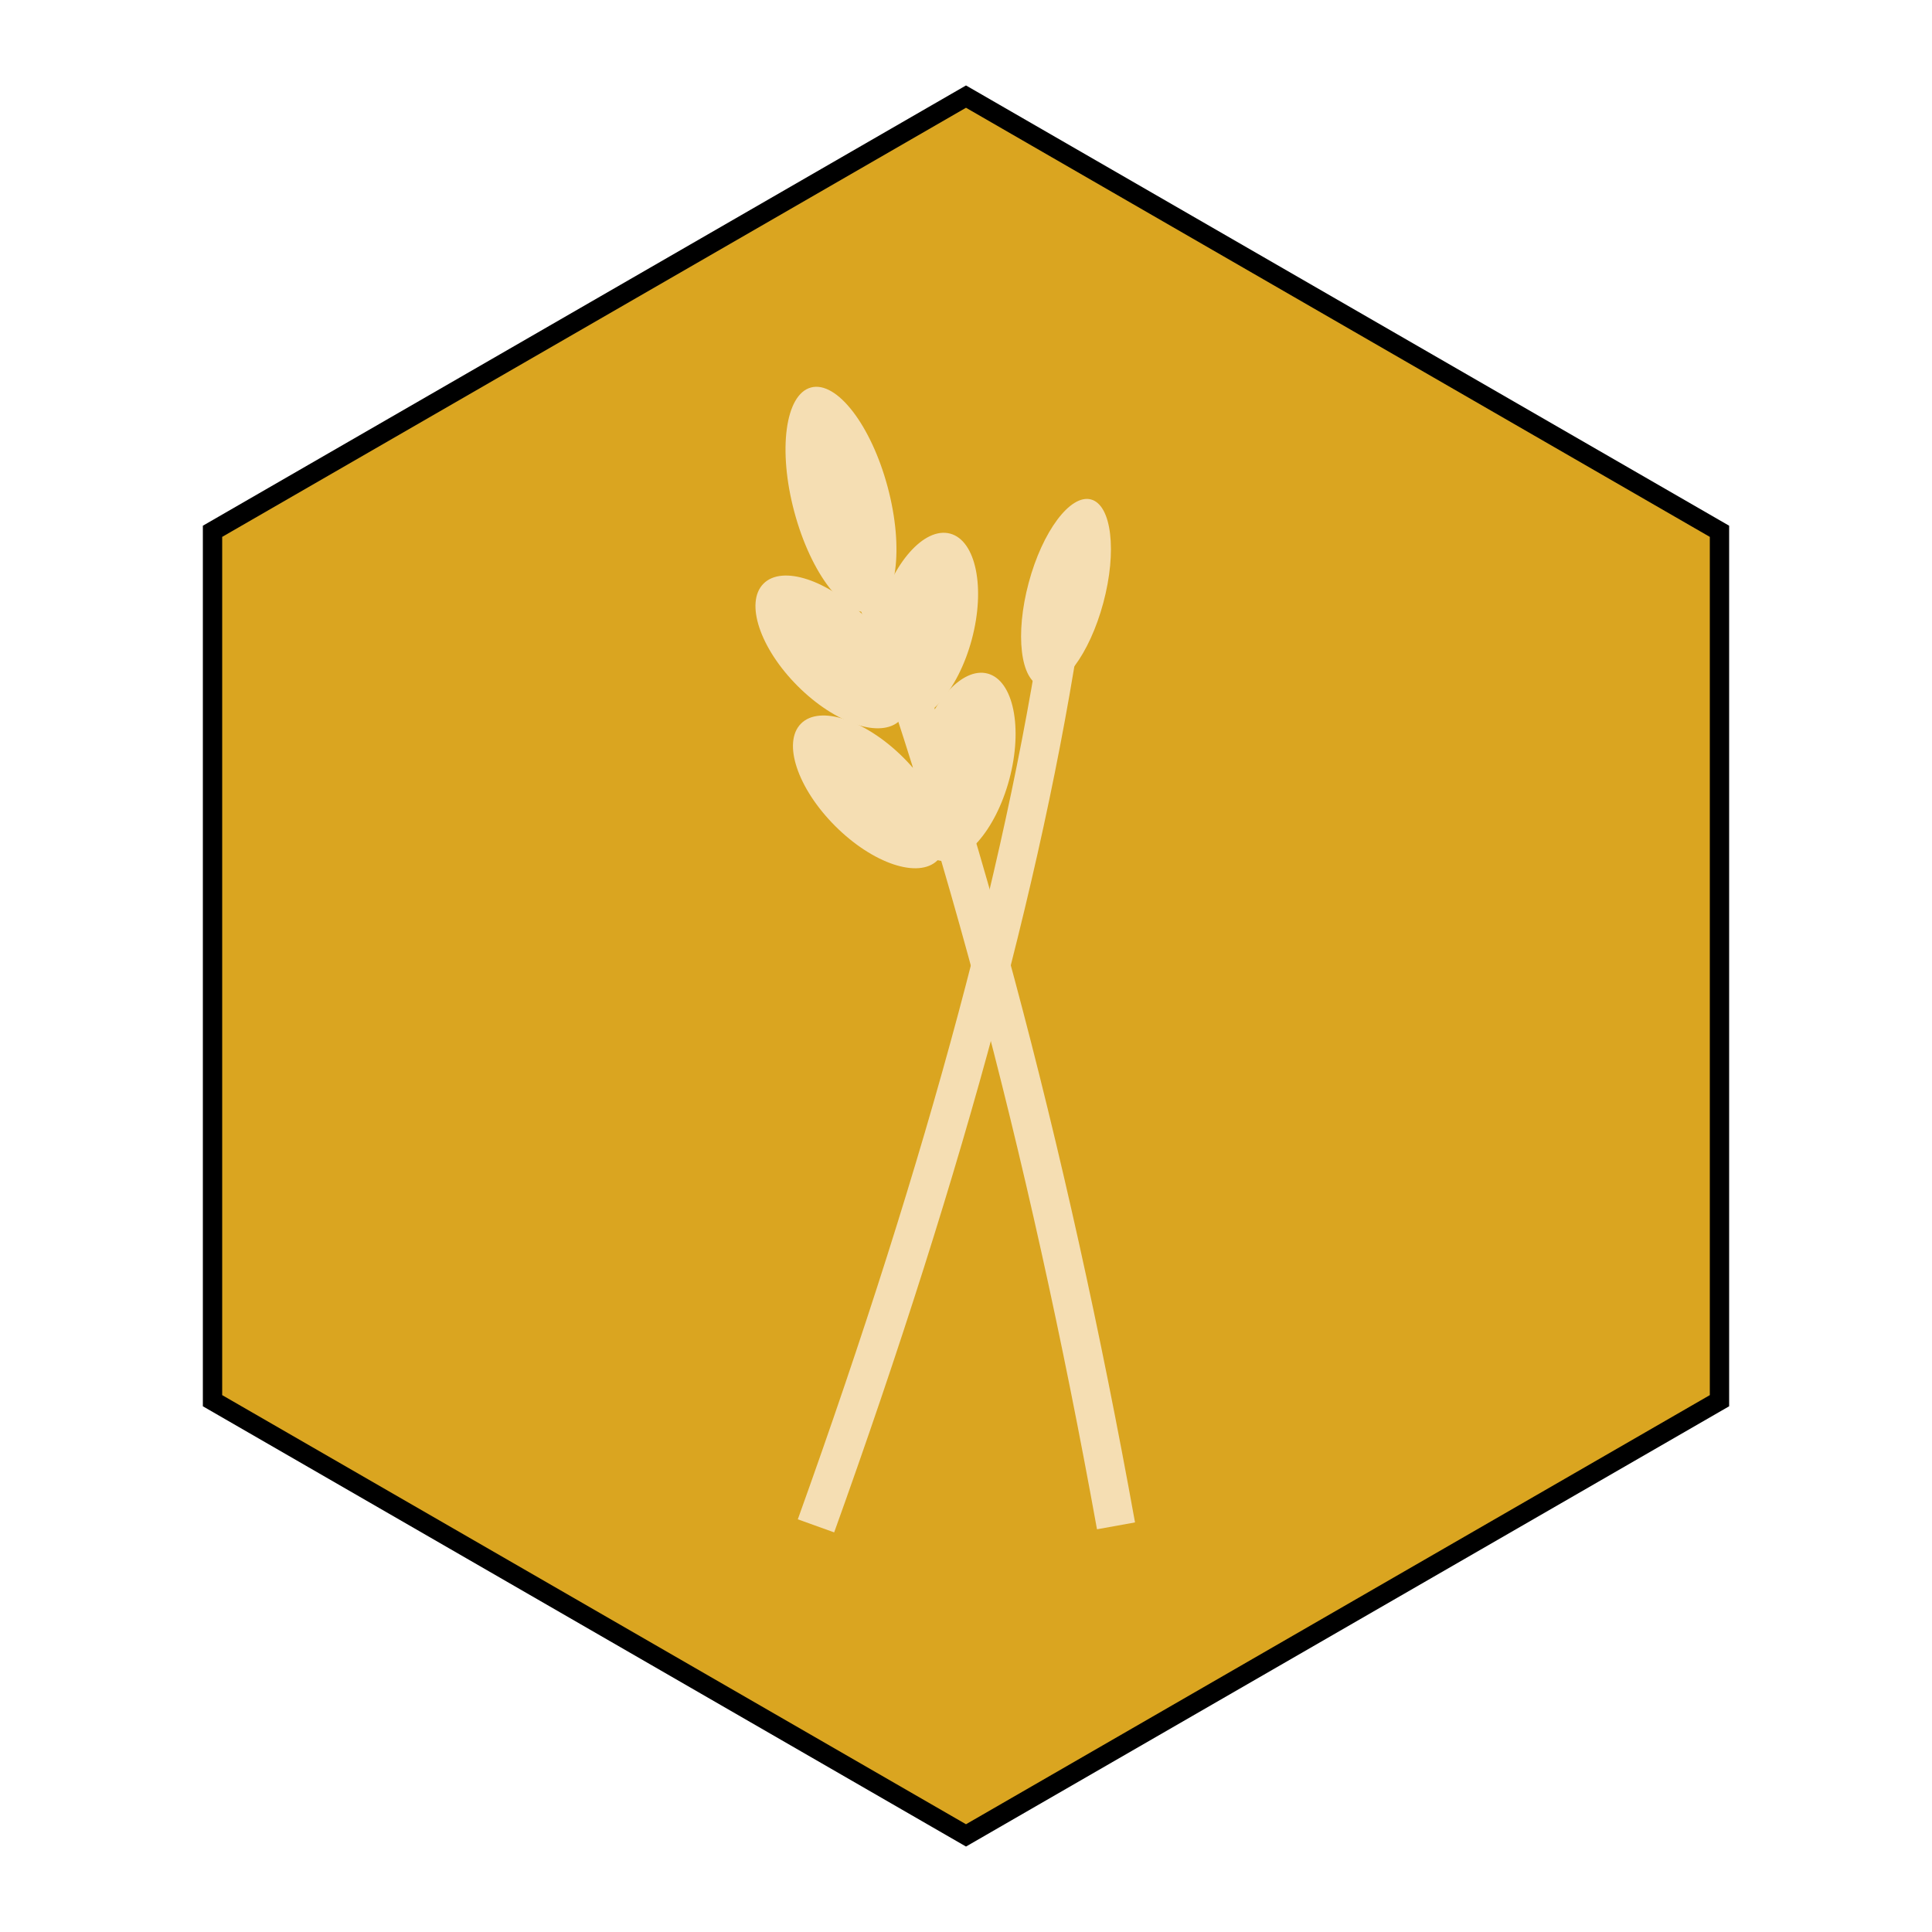
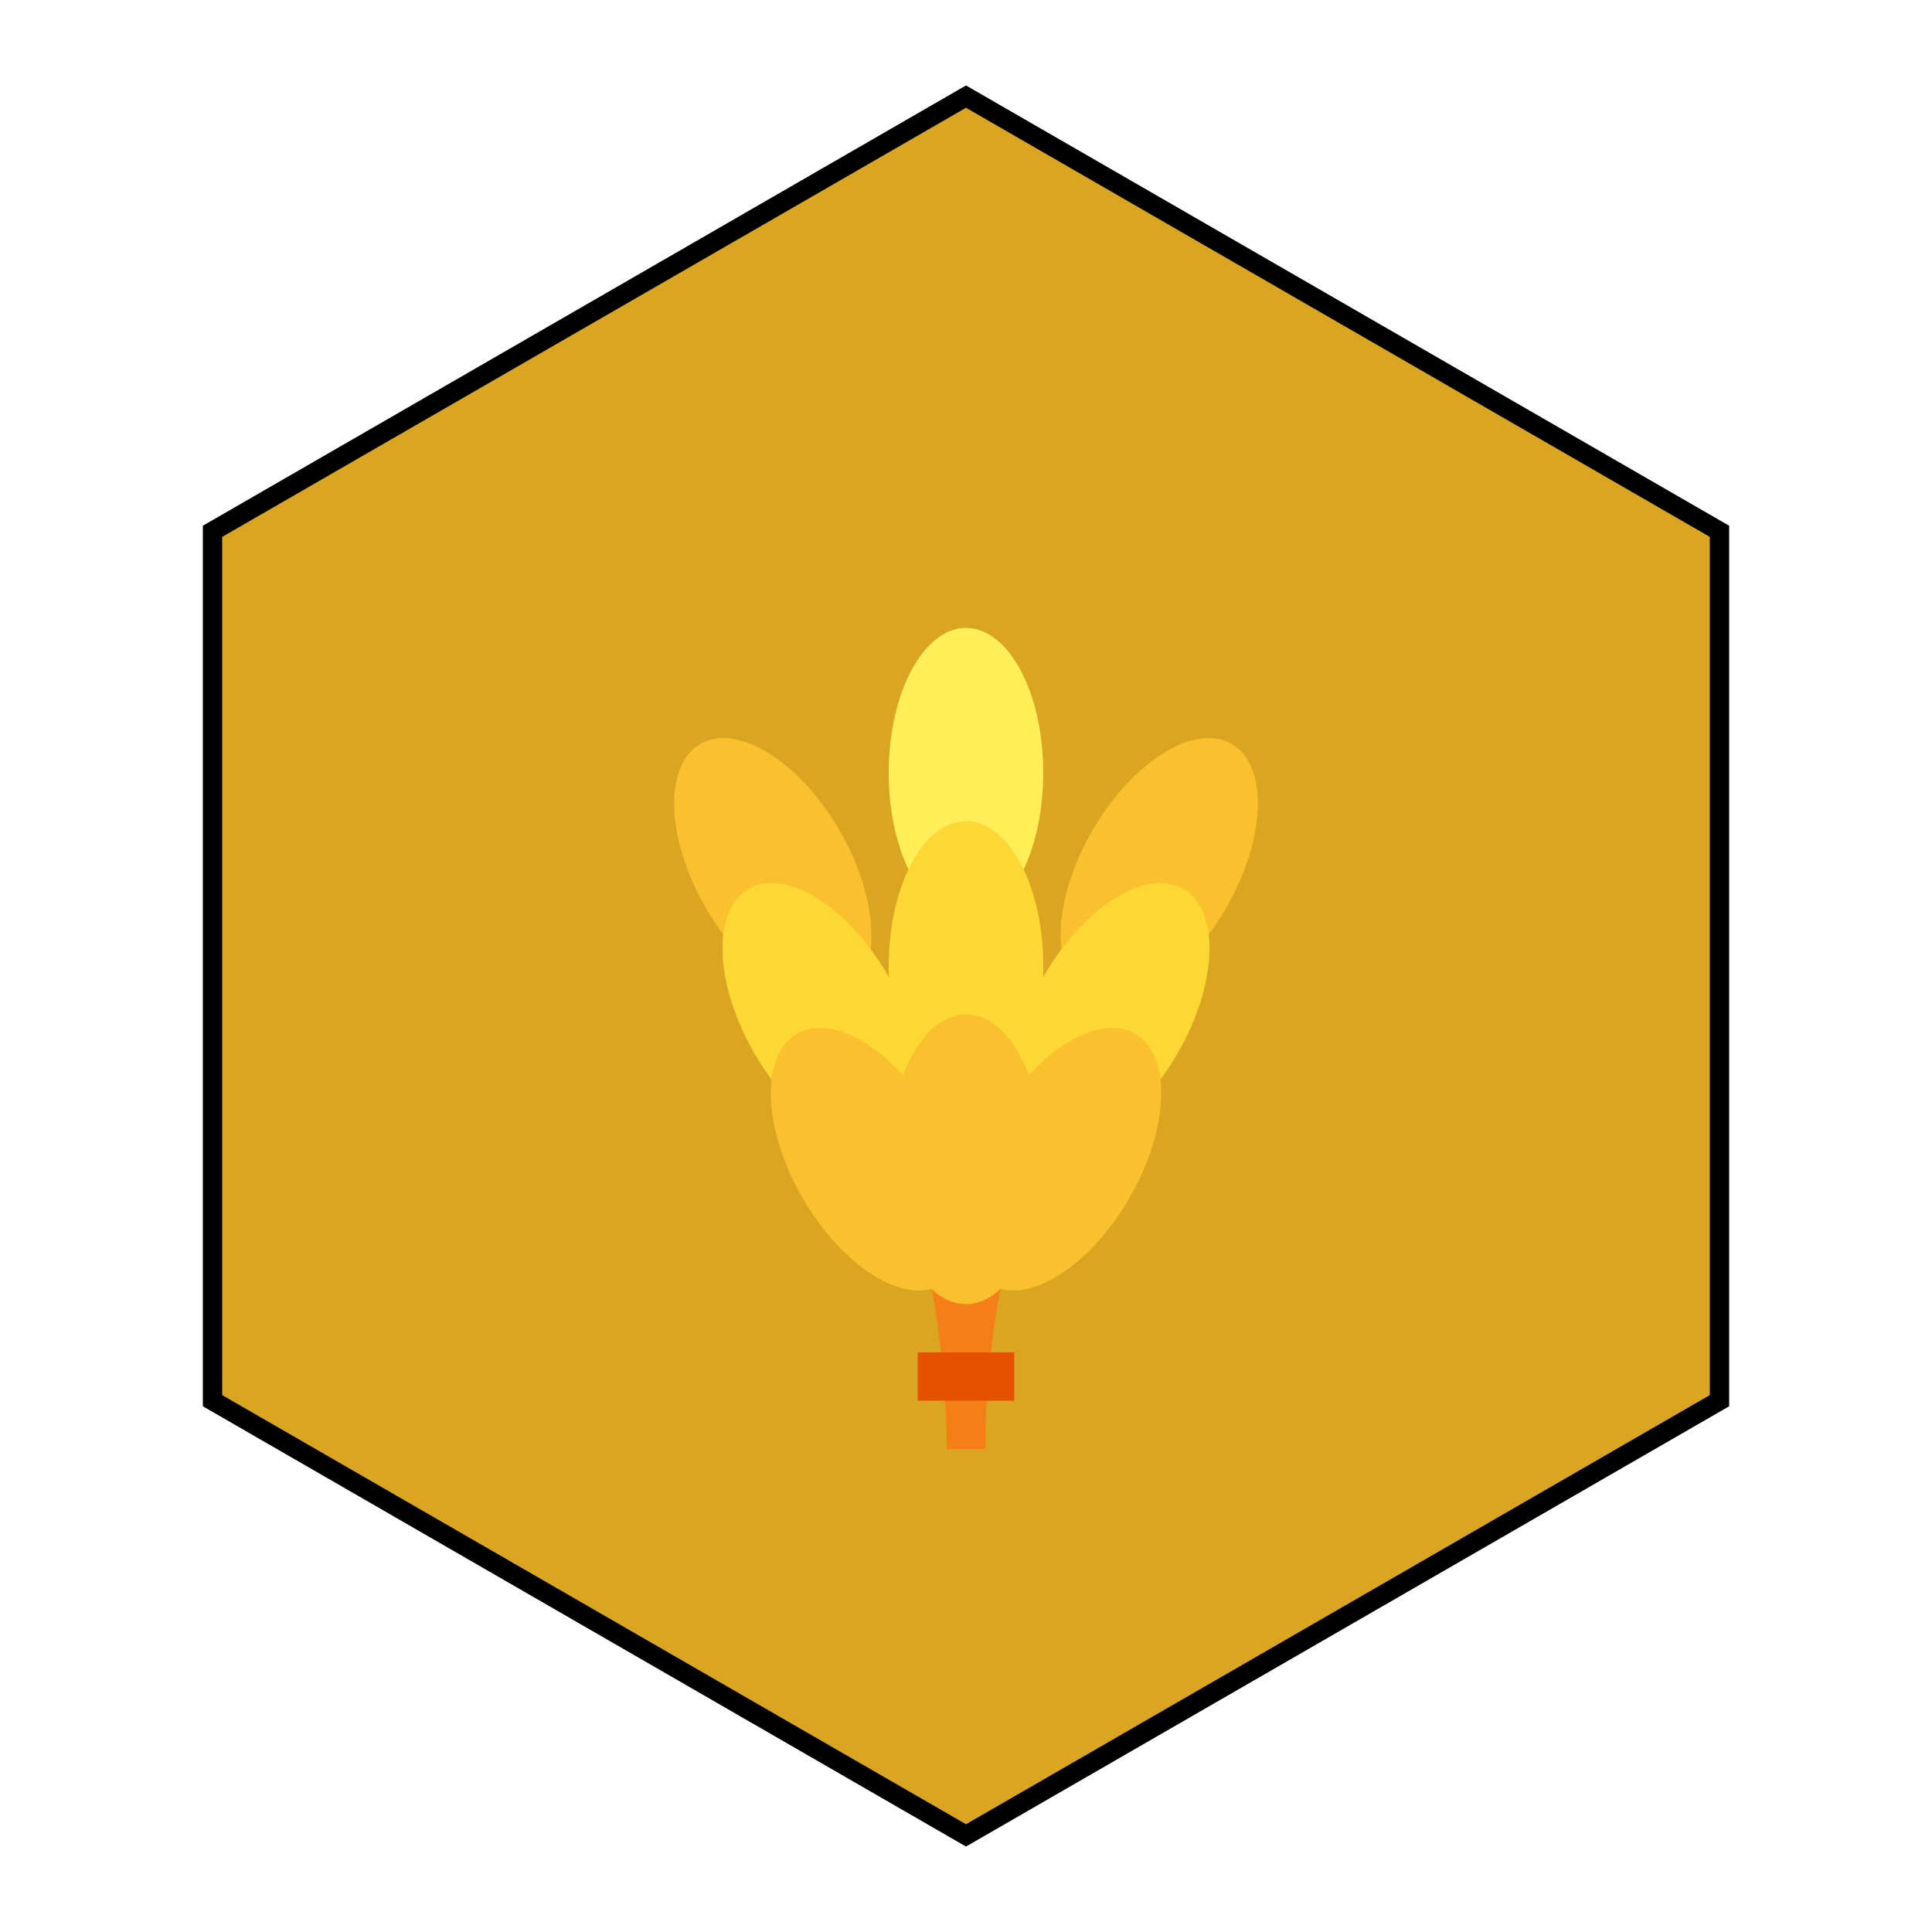
<svg xmlns="http://www.w3.org/2000/svg" width="200" height="200" viewBox="0 0 200 200">
  <path d="M100 10 L178 55 L178 145 L100 190 L22 145 L22 55 Z" fill="#DAA520" stroke="black" stroke-width="2" />
-   <g transform="translate(100, 100) rotate(-15) translate(-100, -100)">
-     <path d="M100 160 Q105 100 100 50" stroke="#F5DEB3" stroke-width="4" fill="none" />
-     <ellipse cx="100" cy="50" rx="5" ry="12" fill="#F5DEB3" />
-     <ellipse cx="95" cy="65" rx="5" ry="10" fill="#F5DEB3" transform="rotate(-30 95 65)" />
-     <ellipse cx="105" cy="65" rx="5" ry="10" fill="#F5DEB3" transform="rotate(30 105 65)" />
-     <ellipse cx="95" cy="80" rx="5" ry="10" fill="#F5DEB3" transform="rotate(-30 95 80)" />
-     <ellipse cx="105" cy="80" rx="5" ry="10" fill="#F5DEB3" transform="rotate(30 105 80)" />
-   </g>
-   <g transform="translate(100, 100) rotate(15) translate(-100, -100)">
-     <path d="M100 160 Q105 100 100 60" stroke="#F5DEB3" stroke-width="4" fill="none" />
-     <ellipse cx="100" cy="60" rx="4" ry="10" fill="#F5DEB3" />
+   <g filter="url(#shadow)" transform="translate(60, 30)">
+     <path d="M40 120 Q40 90 20 60" stroke="#F57F17" stroke-width="4" fill="none" />
+     <path d="M40 120 Q40 90 60 60" stroke="#F57F17" stroke-width="4" fill="none" />
+     <path d="M40 120 L40 50" stroke="#F57F17" stroke-width="4" fill="none" />
+     <ellipse cx="20" cy="60" rx="8" ry="15" fill="#FBC02D" transform="rotate(-30 20 60)" />
+     <ellipse cx="25" cy="75" rx="8" ry="15" fill="#FDD835" transform="rotate(-30 25 75)" />
+     <ellipse cx="30" cy="90" rx="8" ry="15" fill="#FBC02D" transform="rotate(-30 30 90)" />
+     <ellipse cx="60" cy="60" rx="8" ry="15" fill="#FBC02D" transform="rotate(30 60 60)" />
+     <ellipse cx="55" cy="75" rx="8" ry="15" fill="#FDD835" transform="rotate(30 55 75)" />
+     <ellipse cx="50" cy="90" rx="8" ry="15" fill="#FBC02D" transform="rotate(30 50 90)" />
+     <ellipse cx="40" cy="50" rx="8" ry="15" fill="#FFEE58" />
+     <ellipse cx="40" cy="70" rx="8" ry="15" fill="#Fdd835" />
+     <ellipse cx="40" cy="90" rx="8" ry="15" fill="#FBC02D" />
+     <rect x="35" y="110" width="10" height="5" fill="#E65100" />
  </g>
</svg>
